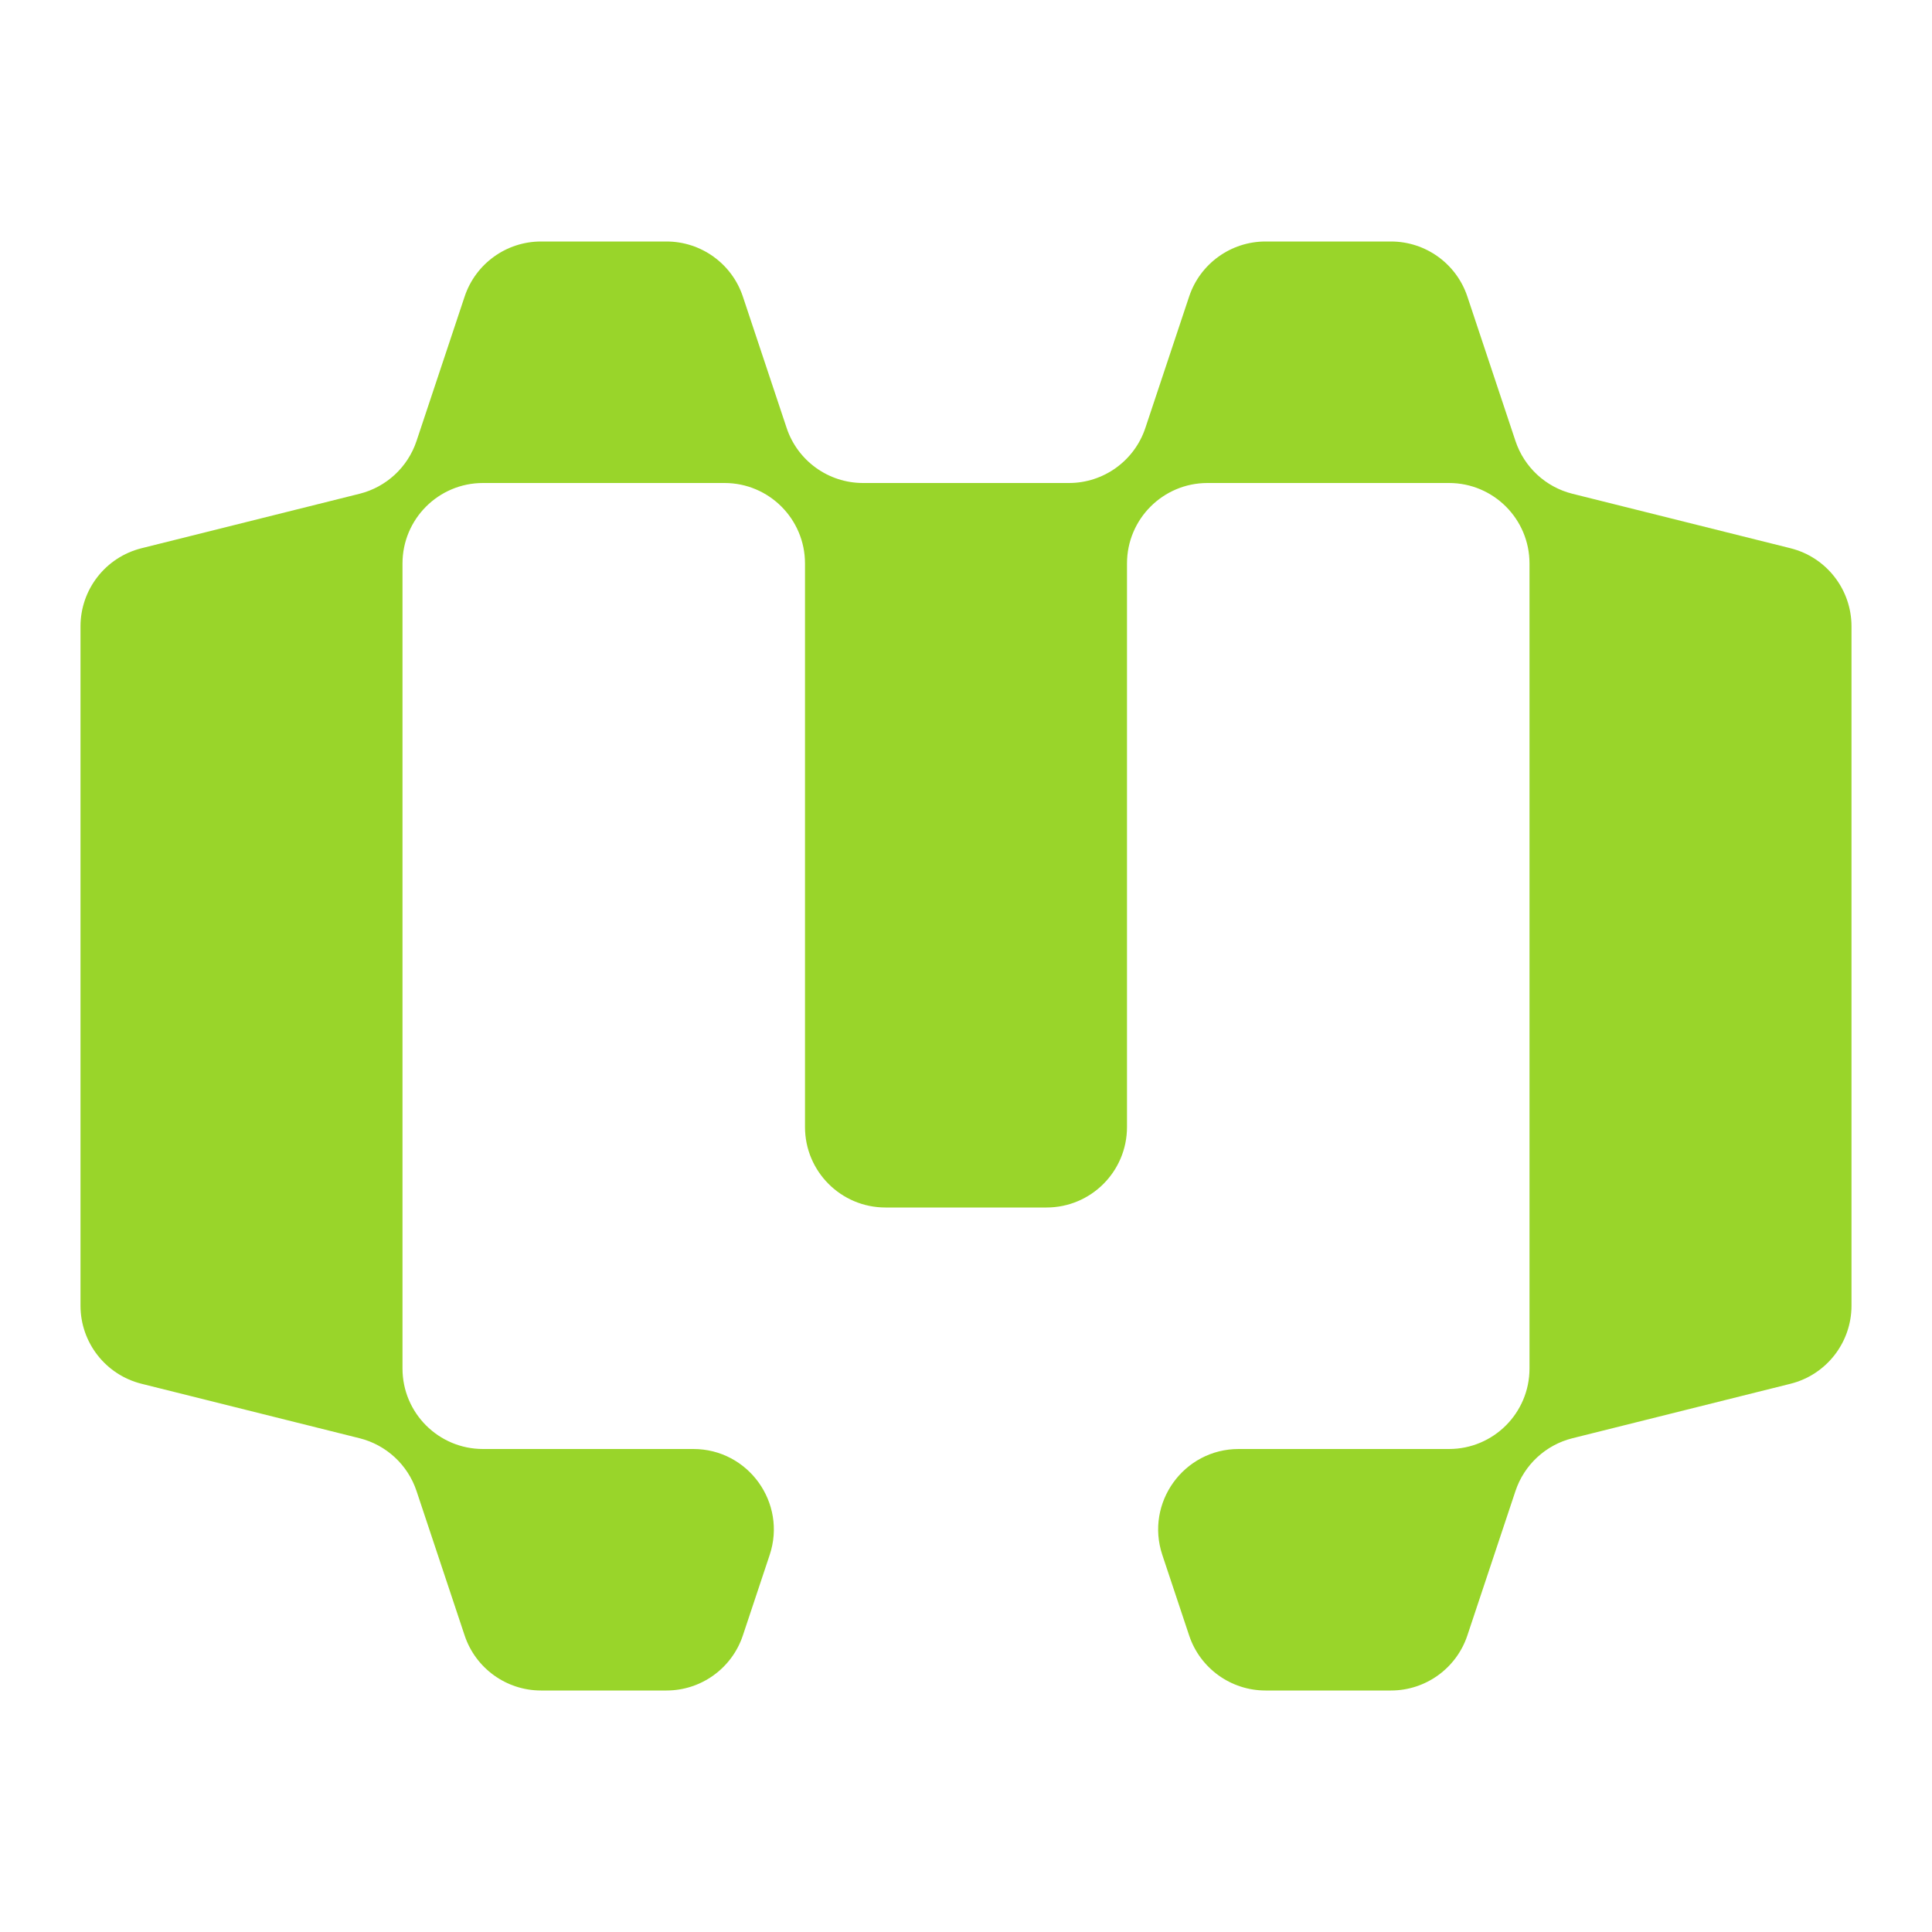
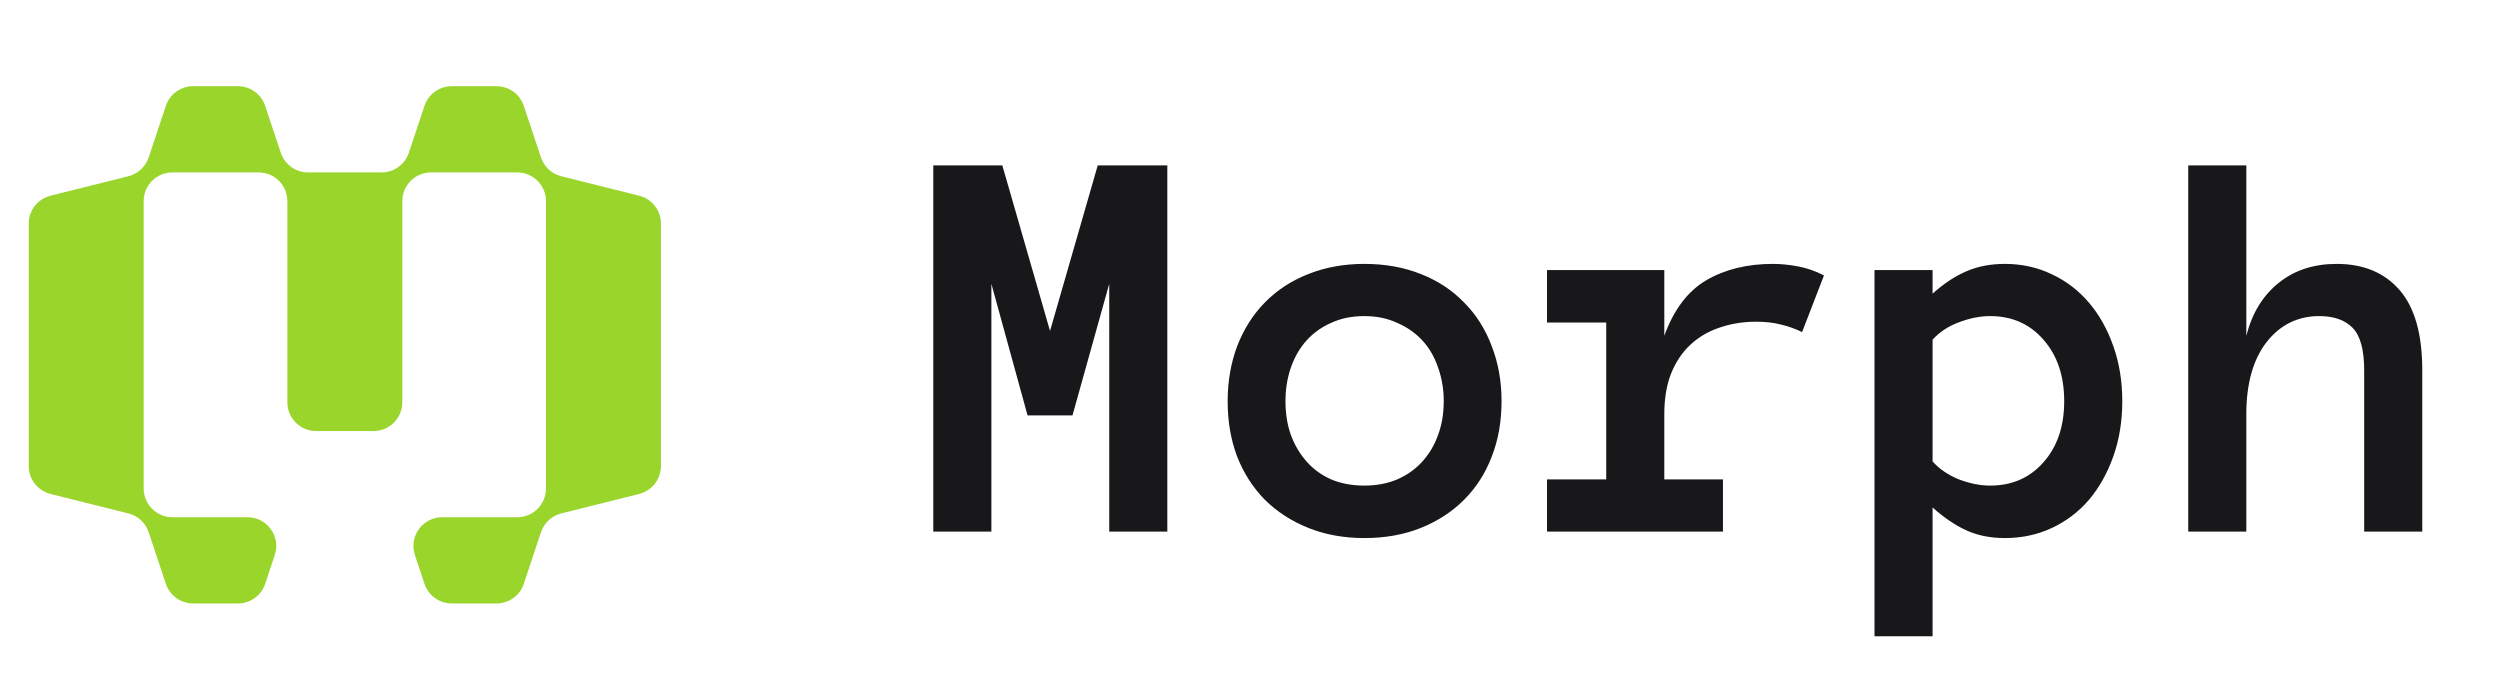
- <svg xmlns="http://www.w3.org/2000/svg" width="48" height="48" viewBox="0 0 48 48" fill="none">
+ <svg xmlns="http://www.w3.org/2000/svg" width="174" height="48" viewBox="0 0 174 48" fill="none">
  <path d="M16.559 6C17.419 6 18.184 6.551 18.456 7.367L19.544 10.633C19.816 11.449 20.581 12 21.441 12H26.559C27.419 12 28.184 11.449 28.456 10.633L29.544 7.367C29.816 6.551 30.581 6 31.441 6H34.559C35.419 6 36.184 6.551 36.456 7.367L37.652 10.958C37.869 11.607 38.402 12.101 39.065 12.267L44.485 13.621C45.376 13.844 46 14.644 46 15.562V32.438C46 33.356 45.376 34.156 44.485 34.379L39.065 35.733C38.402 35.899 37.869 36.393 37.652 37.042L36.456 40.633C36.184 41.449 35.419 42 34.559 42H31.441C30.581 42 29.816 41.449 29.544 40.633L28.878 38.633C28.446 37.338 29.41 36 30.774 36H36C37.105 36 38 35.105 38 34V14C38 12.895 37.105 12 36 12H30C28.895 12 28 12.895 28 14V28C28 29.105 27.105 30 26 30H22C20.895 30 20 29.105 20 28V14C20 12.895 19.105 12 18 12H12C10.895 12 10 12.895 10 14V34C10 35.105 10.895 36 12 36H17.226C18.59 36 19.554 37.338 19.122 38.633L18.456 40.633C18.184 41.449 17.419 42 16.559 42H13.441C12.581 42 11.816 41.449 11.544 40.633L10.348 37.042C10.131 36.393 9.598 35.899 8.935 35.733L3.515 34.379C2.624 34.156 2 33.356 2 32.438V15.562C2 14.644 2.624 13.844 3.515 13.621L8.935 12.267C9.598 12.101 10.131 11.607 10.348 10.958L11.544 7.367C11.816 6.551 12.581 6 13.441 6H16.559Z" fill="#99D52A" />
+   <path d="M81.246 37H77.203V19.754L74.644 28.914H71.519L69 19.754V37H64.957V11.512H69.762L73.082 23.035L76.402 11.512H81.246V37ZM104.508 27.918C104.508 29.337 104.28 30.626 103.824 31.785C103.382 32.944 102.737 33.947 101.891 34.793C101.057 35.626 100.055 36.277 98.883 36.746C97.711 37.215 96.402 37.449 94.957 37.449C93.538 37.449 92.242 37.215 91.07 36.746C89.898 36.277 88.889 35.626 88.043 34.793C87.21 33.947 86.565 32.944 86.109 31.785C85.667 30.626 85.445 29.337 85.445 27.918C85.445 26.538 85.667 25.262 86.109 24.09C86.565 22.905 87.21 21.889 88.043 21.043C88.889 20.184 89.898 19.526 91.07 19.07C92.242 18.602 93.538 18.367 94.957 18.367C96.402 18.367 97.711 18.602 98.883 19.07C100.055 19.526 101.057 20.184 101.891 21.043C102.737 21.889 103.382 22.905 103.824 24.09C104.28 25.262 104.508 26.538 104.508 27.918ZM100.484 27.918C100.484 27.098 100.354 26.323 100.094 25.594C99.846 24.852 99.482 24.22 99 23.699C98.518 23.178 97.932 22.768 97.242 22.469C96.565 22.156 95.803 22 94.957 22C94.098 22 93.329 22.156 92.652 22.469C91.975 22.768 91.402 23.178 90.934 23.699C90.465 24.22 90.1 24.852 89.84 25.594C89.592 26.323 89.469 27.098 89.469 27.918C89.469 28.777 89.592 29.559 89.84 30.262C90.1 30.965 90.465 31.583 90.934 32.117C91.402 32.651 91.975 33.068 92.652 33.367C93.329 33.654 94.098 33.797 94.957 33.797C95.803 33.797 96.565 33.654 97.242 33.367C97.932 33.068 98.518 32.651 99 32.117C99.482 31.583 99.846 30.965 100.094 30.262C100.354 29.559 100.484 28.777 100.484 27.918ZM125.426 23.113C124.944 22.879 124.449 22.703 123.941 22.586C123.447 22.456 122.874 22.391 122.223 22.391C121.324 22.391 120.478 22.527 119.684 22.801C118.902 23.061 118.225 23.458 117.652 23.992C117.079 24.526 116.63 25.197 116.305 26.004C115.992 26.798 115.836 27.742 115.836 28.836V33.367H119.918V37H107.672V33.367H111.793V22.449H107.672V18.797H115.836V23.367C116.5 21.544 117.477 20.255 118.766 19.5C120.068 18.745 121.611 18.367 123.395 18.367C123.954 18.367 124.54 18.426 125.152 18.543C125.764 18.66 126.363 18.869 126.949 19.168L125.426 23.113ZM130.465 18.797H134.508V20.438C135.276 19.747 136.051 19.233 136.832 18.895C137.626 18.543 138.531 18.367 139.547 18.367C140.719 18.367 141.806 18.608 142.809 19.09C143.811 19.559 144.671 20.216 145.387 21.062C146.103 21.896 146.669 22.905 147.086 24.09C147.503 25.262 147.711 26.538 147.711 27.918C147.711 29.311 147.503 30.594 147.086 31.766C146.669 32.938 146.103 33.947 145.387 34.793C144.671 35.626 143.811 36.277 142.809 36.746C141.806 37.215 140.719 37.449 139.547 37.449C138.531 37.449 137.626 37.267 136.832 36.902C136.051 36.538 135.276 36.01 134.508 35.32V44.285H130.465V18.797ZM134.508 32.117C134.99 32.651 135.602 33.068 136.344 33.367C137.099 33.654 137.822 33.797 138.512 33.797C140.035 33.797 141.272 33.257 142.223 32.176C143.186 31.095 143.668 29.676 143.668 27.918C143.668 26.16 143.186 24.734 142.223 23.641C141.272 22.547 140.035 22 138.512 22C137.822 22 137.099 22.143 136.344 22.43C135.602 22.703 134.99 23.107 134.508 23.641V32.117ZM168.59 37H164.547V25.77C164.547 24.35 164.28 23.367 163.746 22.82C163.212 22.273 162.438 22 161.422 22C159.924 22 158.701 22.605 157.75 23.816C156.812 25.027 156.344 26.701 156.344 28.836V37H152.301V11.512H156.344V23.367C156.747 21.792 157.496 20.568 158.59 19.695C159.684 18.81 161.031 18.367 162.633 18.367C164.495 18.367 165.953 18.973 167.008 20.184C168.062 21.395 168.59 23.256 168.59 25.77V37Z" fill="#18181B" />
</svg>
